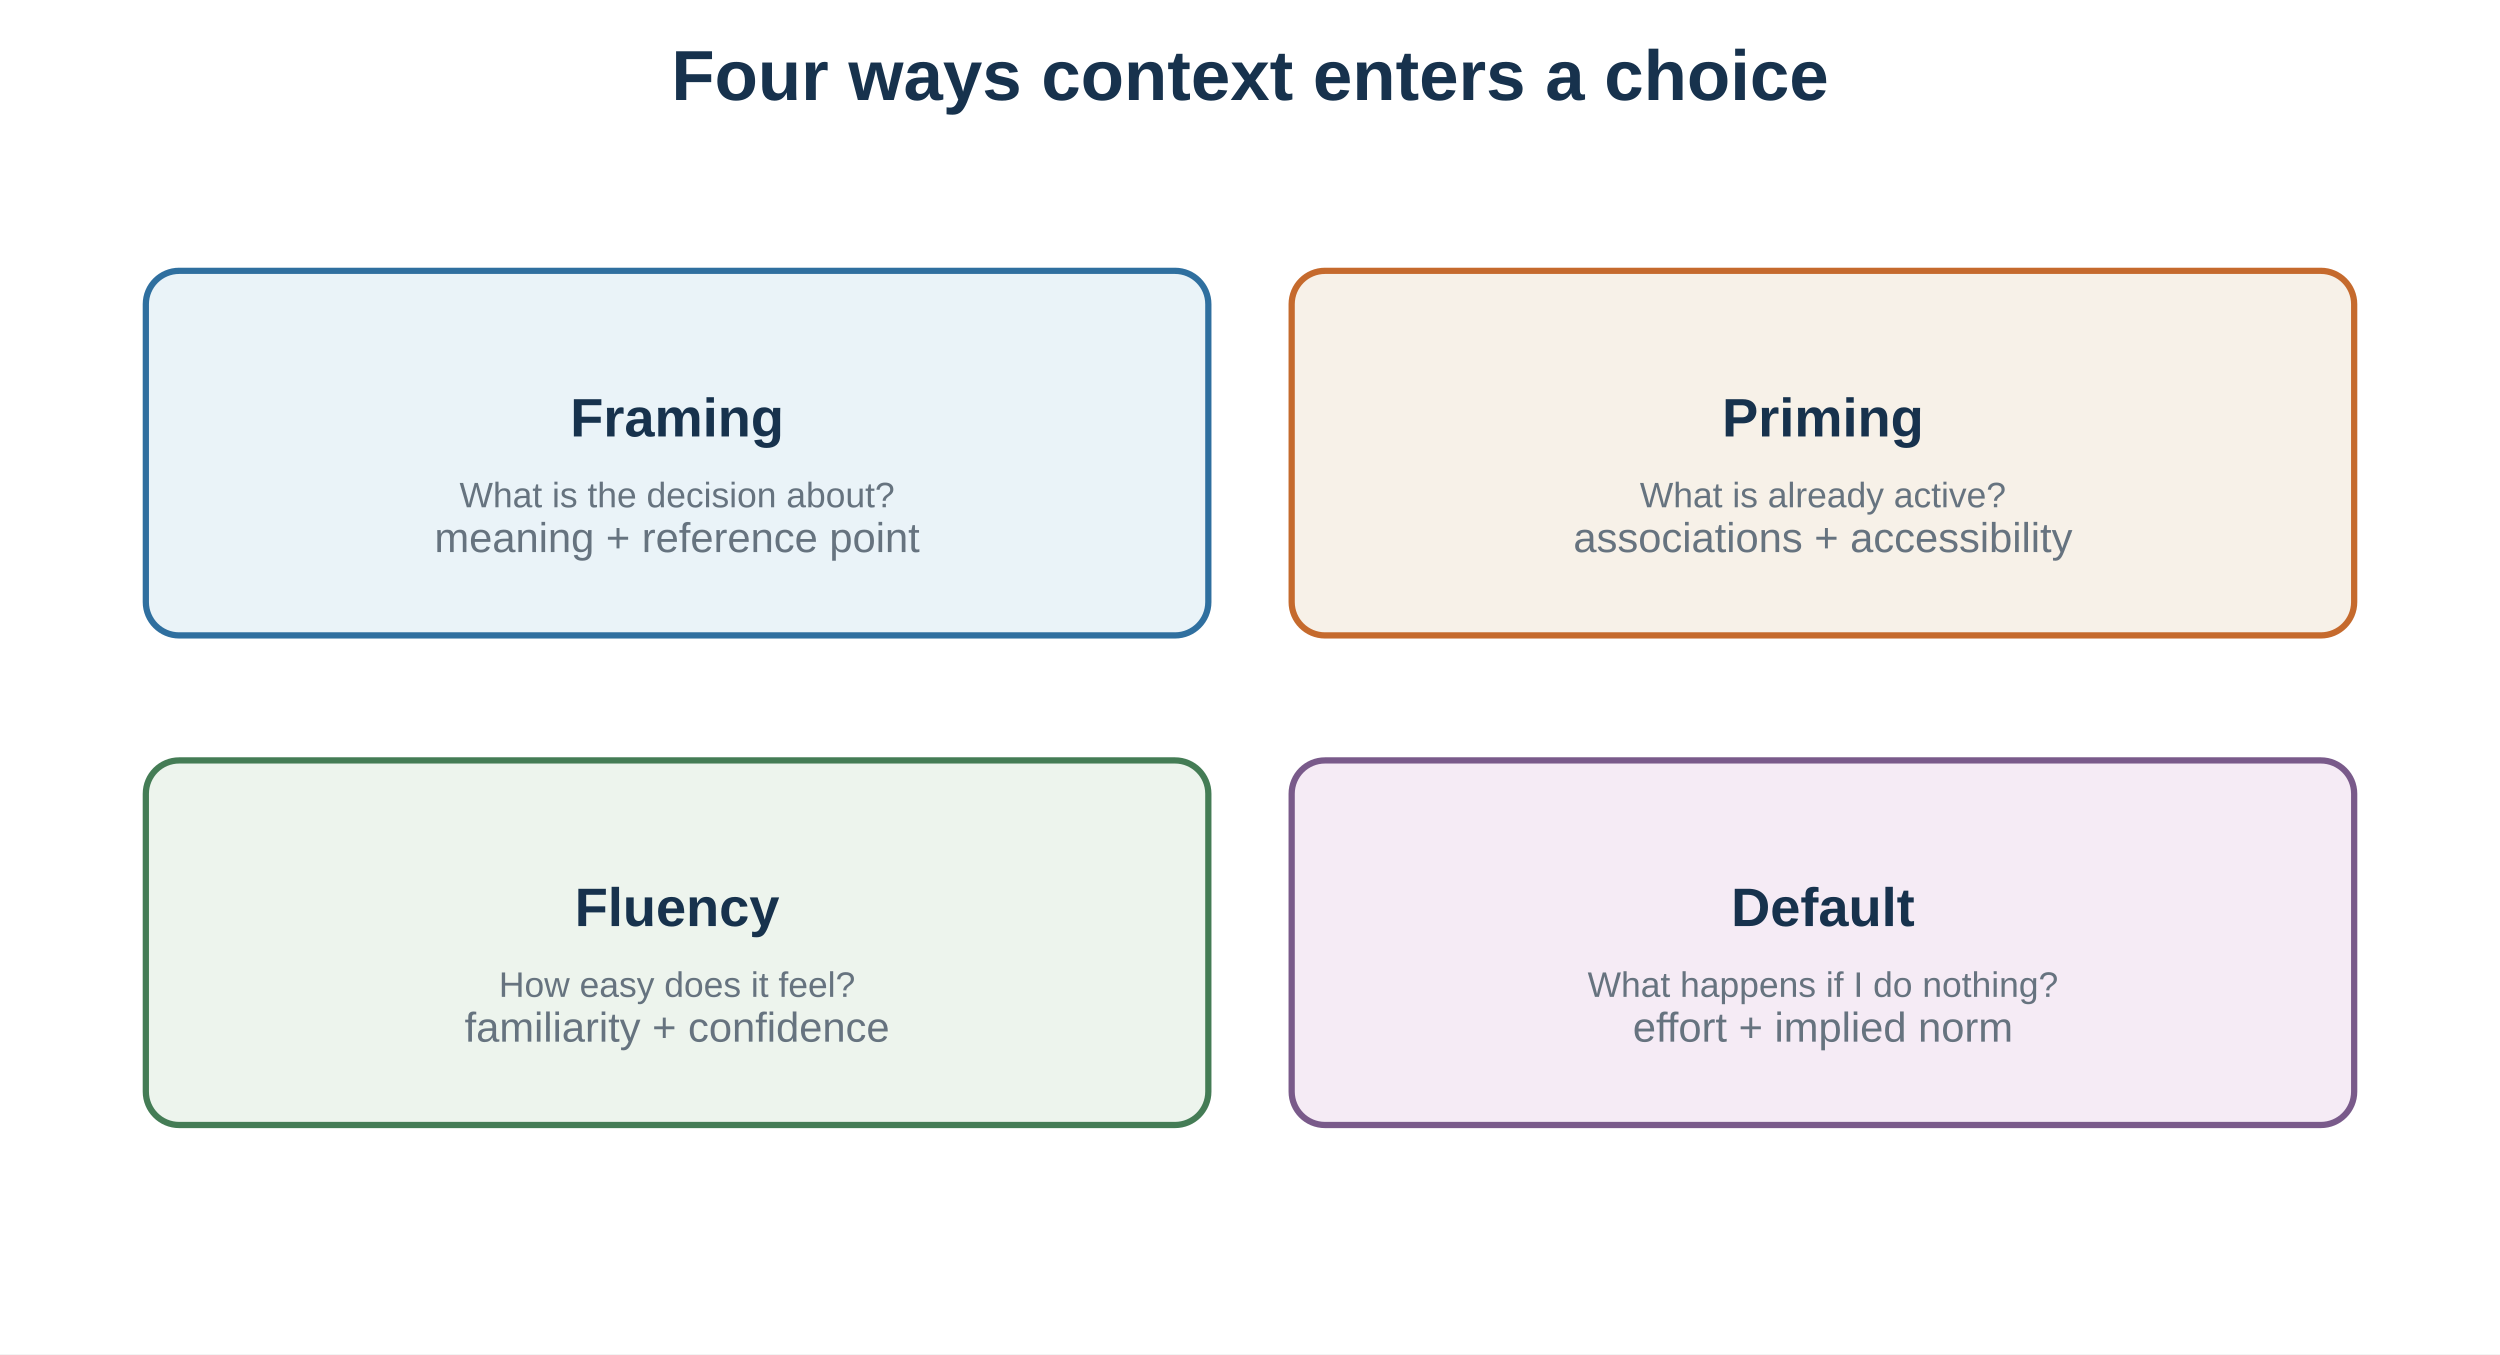
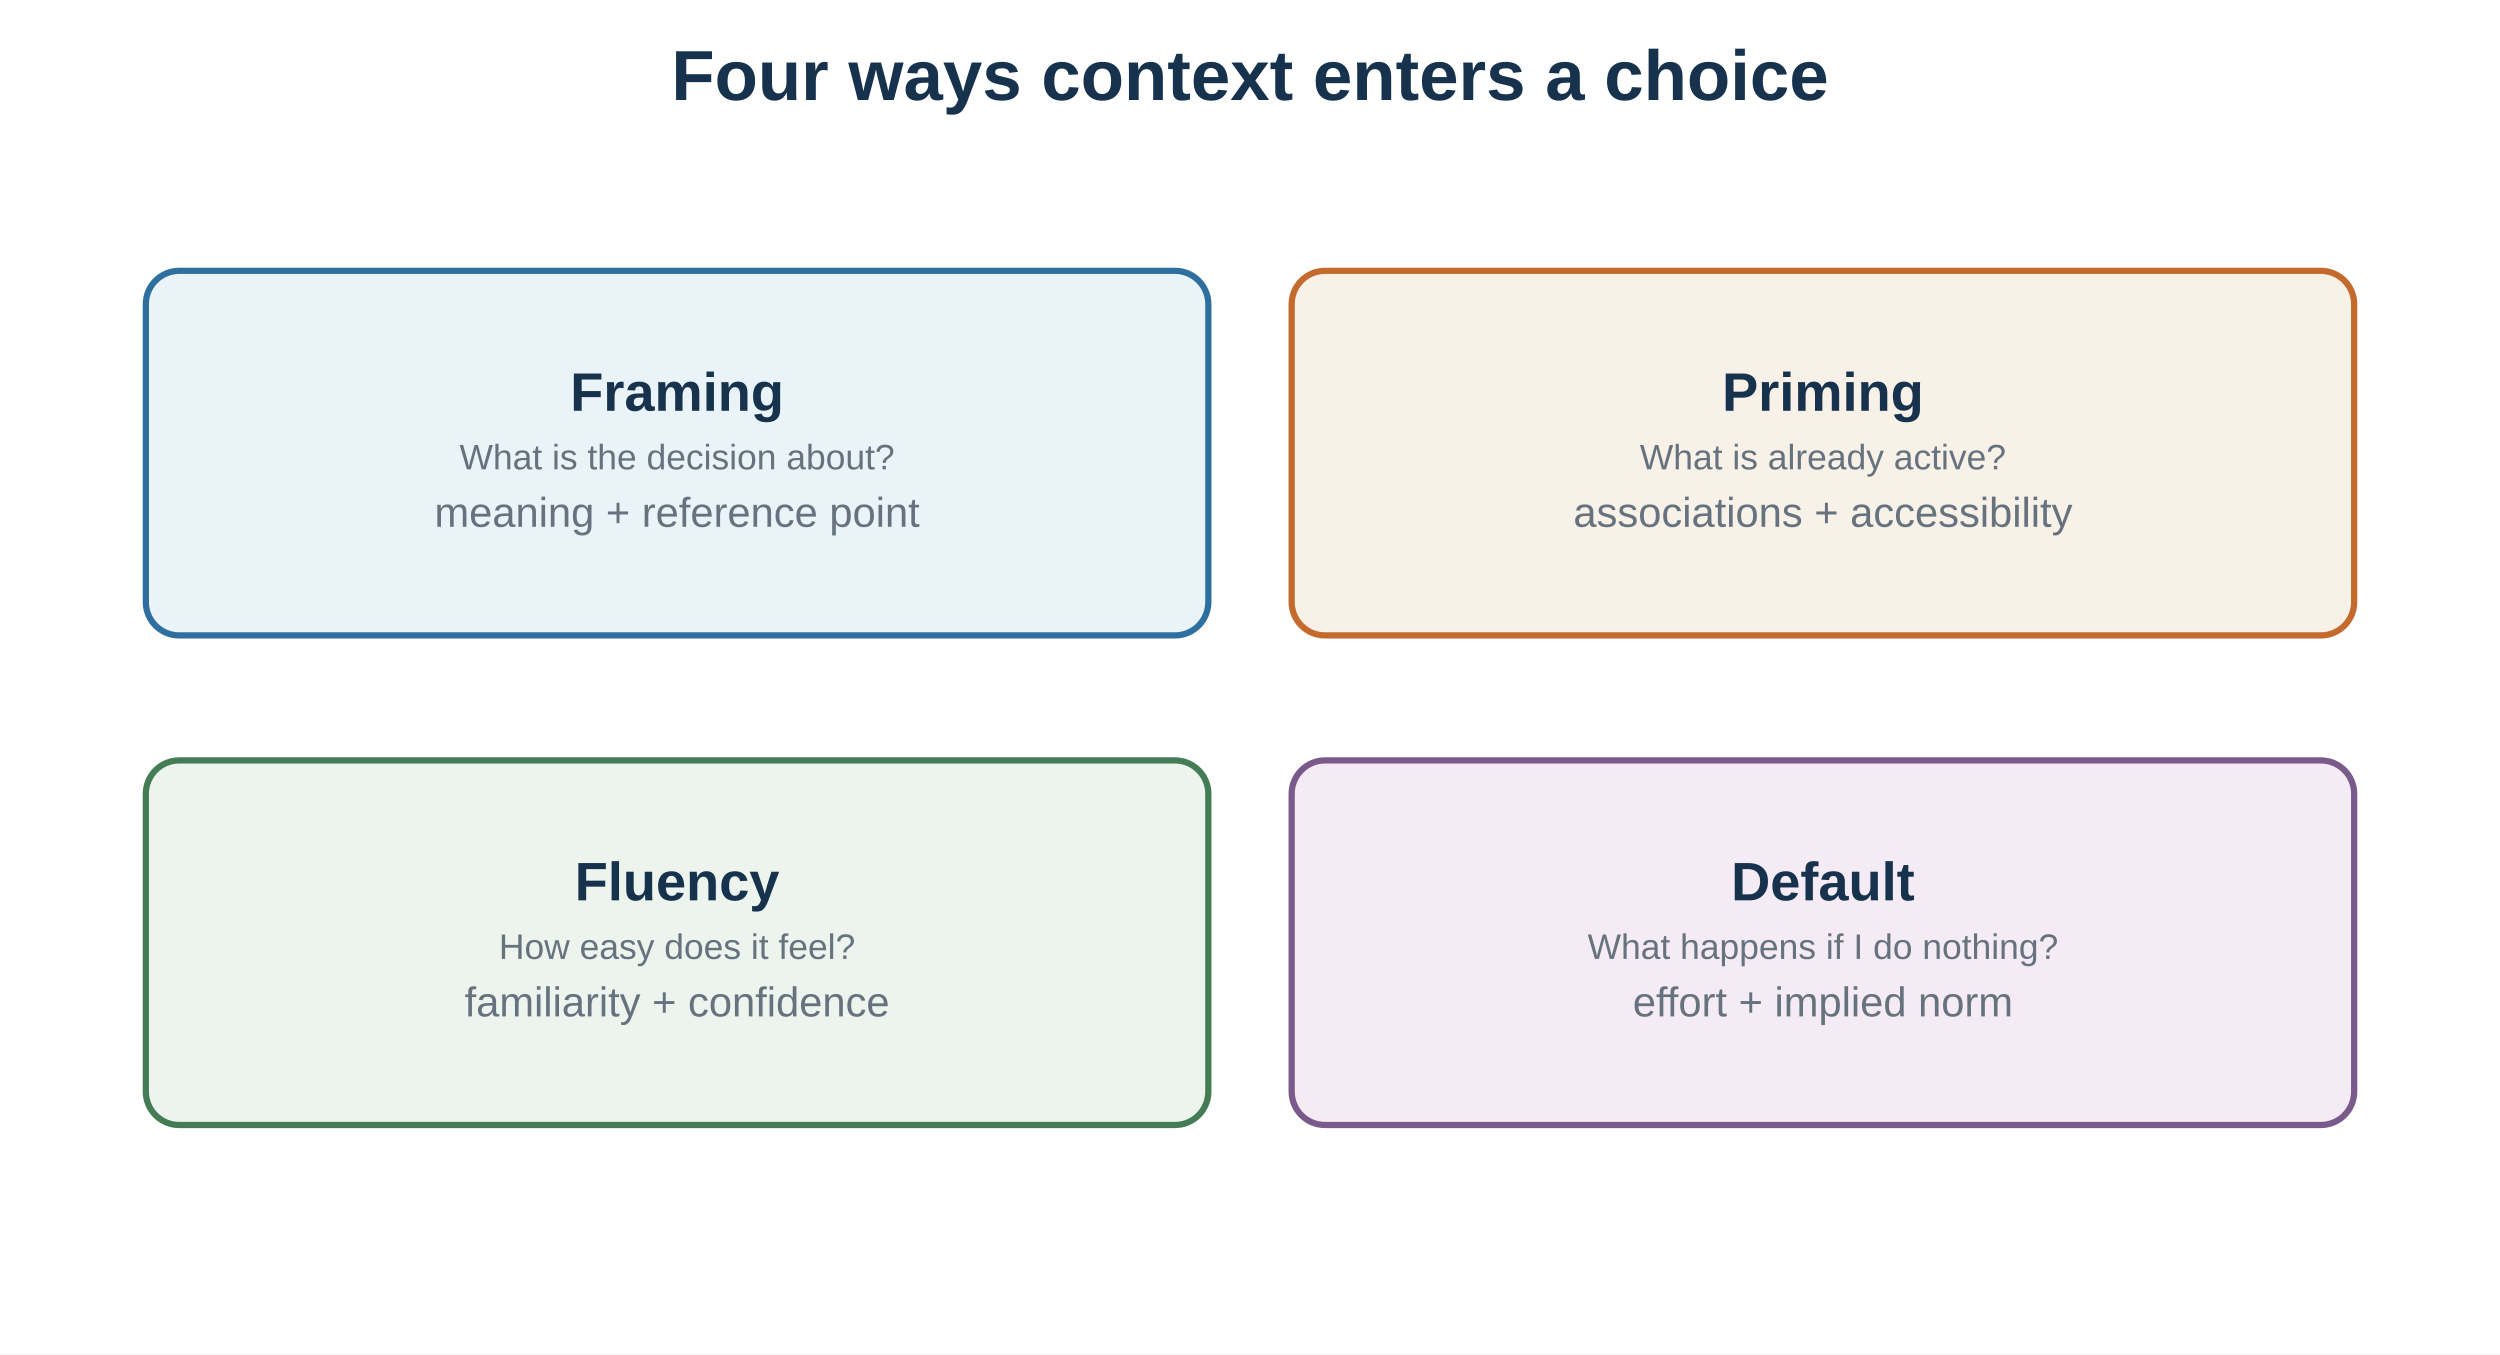
<svg xmlns="http://www.w3.org/2000/svg" baseProfile="full" height="650" version="1.1" viewBox="0 0 1200 650" width="1200">
  <defs />
  <rect fill="white" height="650" width="1200" x="0" y="0" />
  <text fill="#17324d" font-family="Arial, sans-serif" font-size="34" font-weight="bold" text-anchor="middle" x="600" y="48">Four ways context enters a choice</text>
  <rect fill="#eaf3f8" height="175" rx="16" ry="16" stroke="#2f6f9f" stroke-width="3" width="510" x="70" y="130" />
-   <text fill="#17324d" font-family="Arial, sans-serif" font-size="26" font-weight="bold" text-anchor="middle" x="325.0" y="209.5">Framing</text>
-   <text fill="#66737f" font-family="Arial, sans-serif" font-size="17" font-weight="normal" text-anchor="middle" x="325.0" y="243.5">What is the decision about?</text>
-   <text fill="#66737f" font-family="Arial, sans-serif" font-size="20" font-weight="normal" text-anchor="middle" x="325" y="265">meaning + reference point</text>
+   <text fill="#17324d" font-family="Arial, sans-serif" font-size="26" font-weight="bold" text-anchor="middle" x="325" y="197.17">
+     <tspan x="325" dy="0">Framing</tspan>
+   </text>
+   <text fill="#66737f" font-family="Arial, sans-serif" font-size="17" font-weight="normal" text-anchor="middle" x="325" y="225.29">
+     <tspan x="325" dy="0">What is the decision about?</tspan>
+   </text>
+   <text fill="#66737f" font-family="Arial, sans-serif" font-size="20" font-weight="normal" text-anchor="middle" x="325" y="252.87">
+     <tspan x="325" dy="0">meaning + reference point</tspan>
+   </text>
  <rect fill="#f7f1e8" height="175" rx="16" ry="16" stroke="#c56a2d" stroke-width="3" width="510" x="620" y="130" />
-   <text fill="#17324d" font-family="Arial, sans-serif" font-size="26" font-weight="bold" text-anchor="middle" x="875.0" y="209.5">Priming</text>
-   <text fill="#66737f" font-family="Arial, sans-serif" font-size="17" font-weight="normal" text-anchor="middle" x="875.0" y="243.5">What is already active?</text>
-   <text fill="#66737f" font-family="Arial, sans-serif" font-size="20" font-weight="normal" text-anchor="middle" x="875" y="265">associations + accessibility</text>
+   <text fill="#17324d" font-family="Arial, sans-serif" font-size="26" font-weight="bold" text-anchor="middle" x="875" y="197.17">
+     <tspan x="875" dy="0">Priming</tspan>
+   </text>
+   <text fill="#66737f" font-family="Arial, sans-serif" font-size="17" font-weight="normal" text-anchor="middle" x="875" y="225.29">
+     <tspan x="875" dy="0">What is already active?</tspan>
+   </text>
+   <text fill="#66737f" font-family="Arial, sans-serif" font-size="20" font-weight="normal" text-anchor="middle" x="875" y="252.87">
+     <tspan x="875" dy="0">associations + accessibility</tspan>
+   </text>
  <rect fill="#edf4ed" height="175" rx="16" ry="16" stroke="#447c55" stroke-width="3" width="510" x="70" y="365" />
-   <text fill="#17324d" font-family="Arial, sans-serif" font-size="26" font-weight="bold" text-anchor="middle" x="325.0" y="444.5">Fluency</text>
-   <text fill="#66737f" font-family="Arial, sans-serif" font-size="17" font-weight="normal" text-anchor="middle" x="325.0" y="478.5">How easy does it feel?</text>
-   <text fill="#66737f" font-family="Arial, sans-serif" font-size="20" font-weight="normal" text-anchor="middle" x="325" y="500">familiarity + confidence</text>
+   <text fill="#17324d" font-family="Arial, sans-serif" font-size="26" font-weight="bold" text-anchor="middle" x="325" y="432.17">
+     <tspan x="325" dy="0">Fluency</tspan>
+   </text>
+   <text fill="#66737f" font-family="Arial, sans-serif" font-size="17" font-weight="normal" text-anchor="middle" x="325" y="460.29">
+     <tspan x="325" dy="0">How easy does it feel?</tspan>
+   </text>
+   <text fill="#66737f" font-family="Arial, sans-serif" font-size="20" font-weight="normal" text-anchor="middle" x="325" y="487.87">
+     <tspan x="325" dy="0">familiarity + confidence</tspan>
+   </text>
  <rect fill="#f5ebf5" height="175" rx="16" ry="16" stroke="#795a8a" stroke-width="3" width="510" x="620" y="365" />
-   <text fill="#17324d" font-family="Arial, sans-serif" font-size="26" font-weight="bold" text-anchor="middle" x="875.0" y="444.5">Default</text>
-   <text fill="#66737f" font-family="Arial, sans-serif" font-size="17" font-weight="normal" text-anchor="middle" x="875.0" y="478.5">What happens if I do nothing?</text>
-   <text fill="#66737f" font-family="Arial, sans-serif" font-size="20" font-weight="normal" text-anchor="middle" x="875" y="500">effort + implied norm</text>
+   <text fill="#17324d" font-family="Arial, sans-serif" font-size="26" font-weight="bold" text-anchor="middle" x="875" y="432.17">
+     <tspan x="875" dy="0">Default</tspan>
+   </text>
+   <text fill="#66737f" font-family="Arial, sans-serif" font-size="17" font-weight="normal" text-anchor="middle" x="875" y="460.29">
+     <tspan x="875" dy="0">What happens if I do nothing?</tspan>
+   </text>
+   <text fill="#66737f" font-family="Arial, sans-serif" font-size="20" font-weight="normal" text-anchor="middle" x="875" y="487.87">
+     <tspan x="875" dy="0">effort + implied norm</tspan>
+   </text>
</svg>
